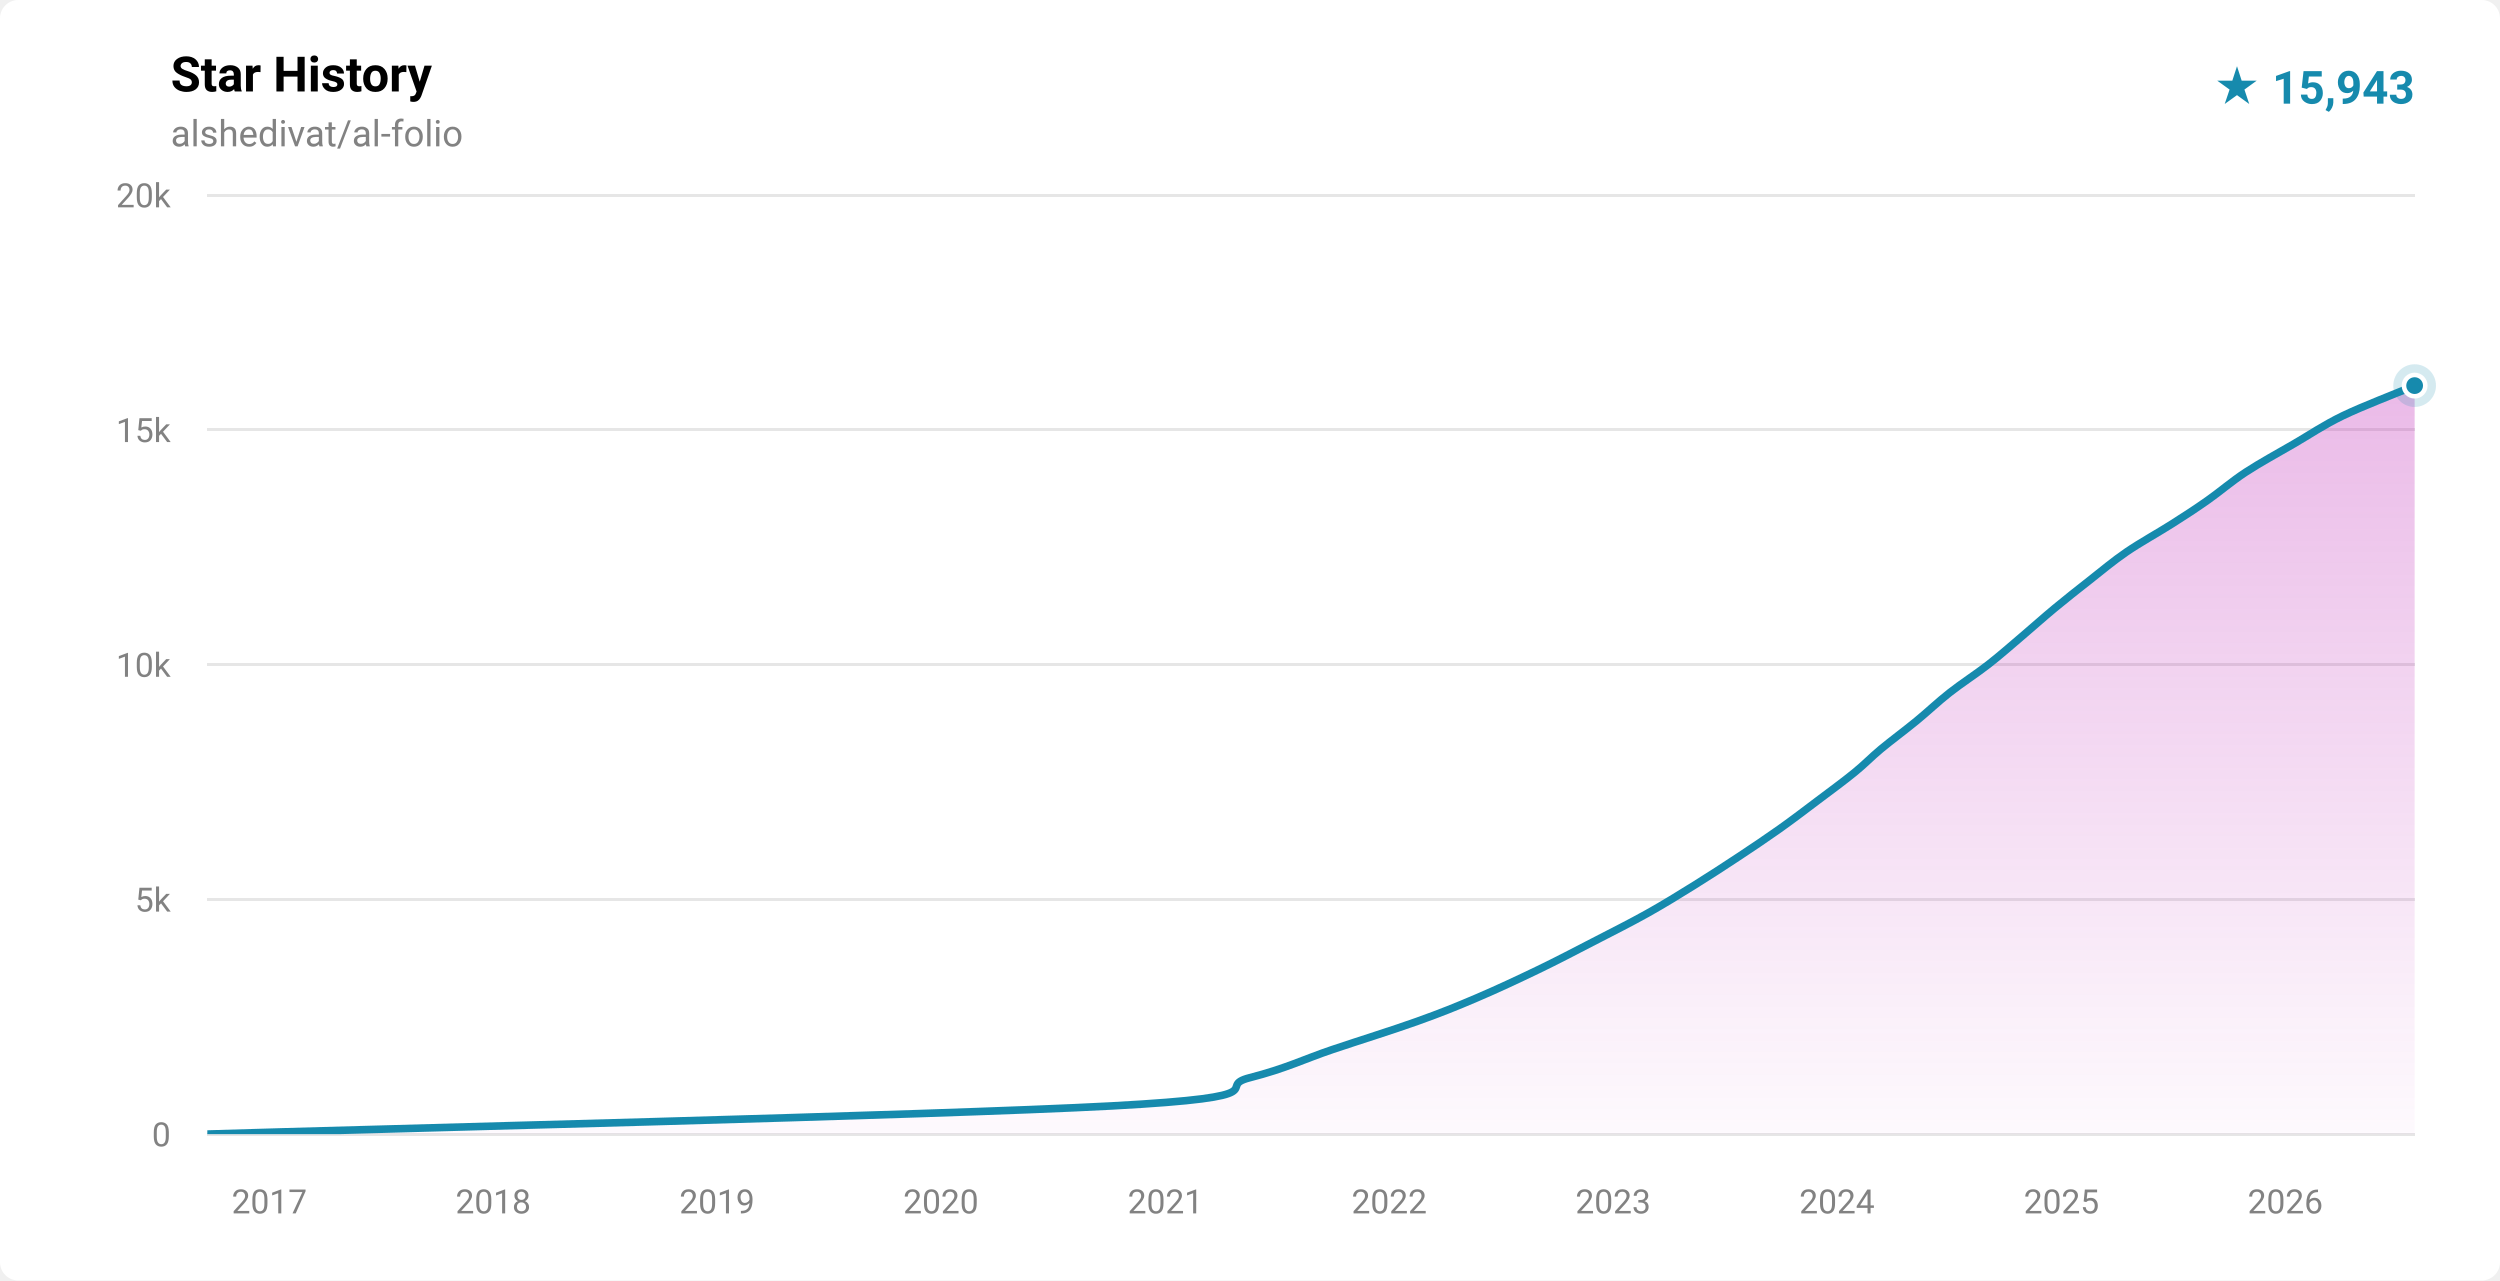
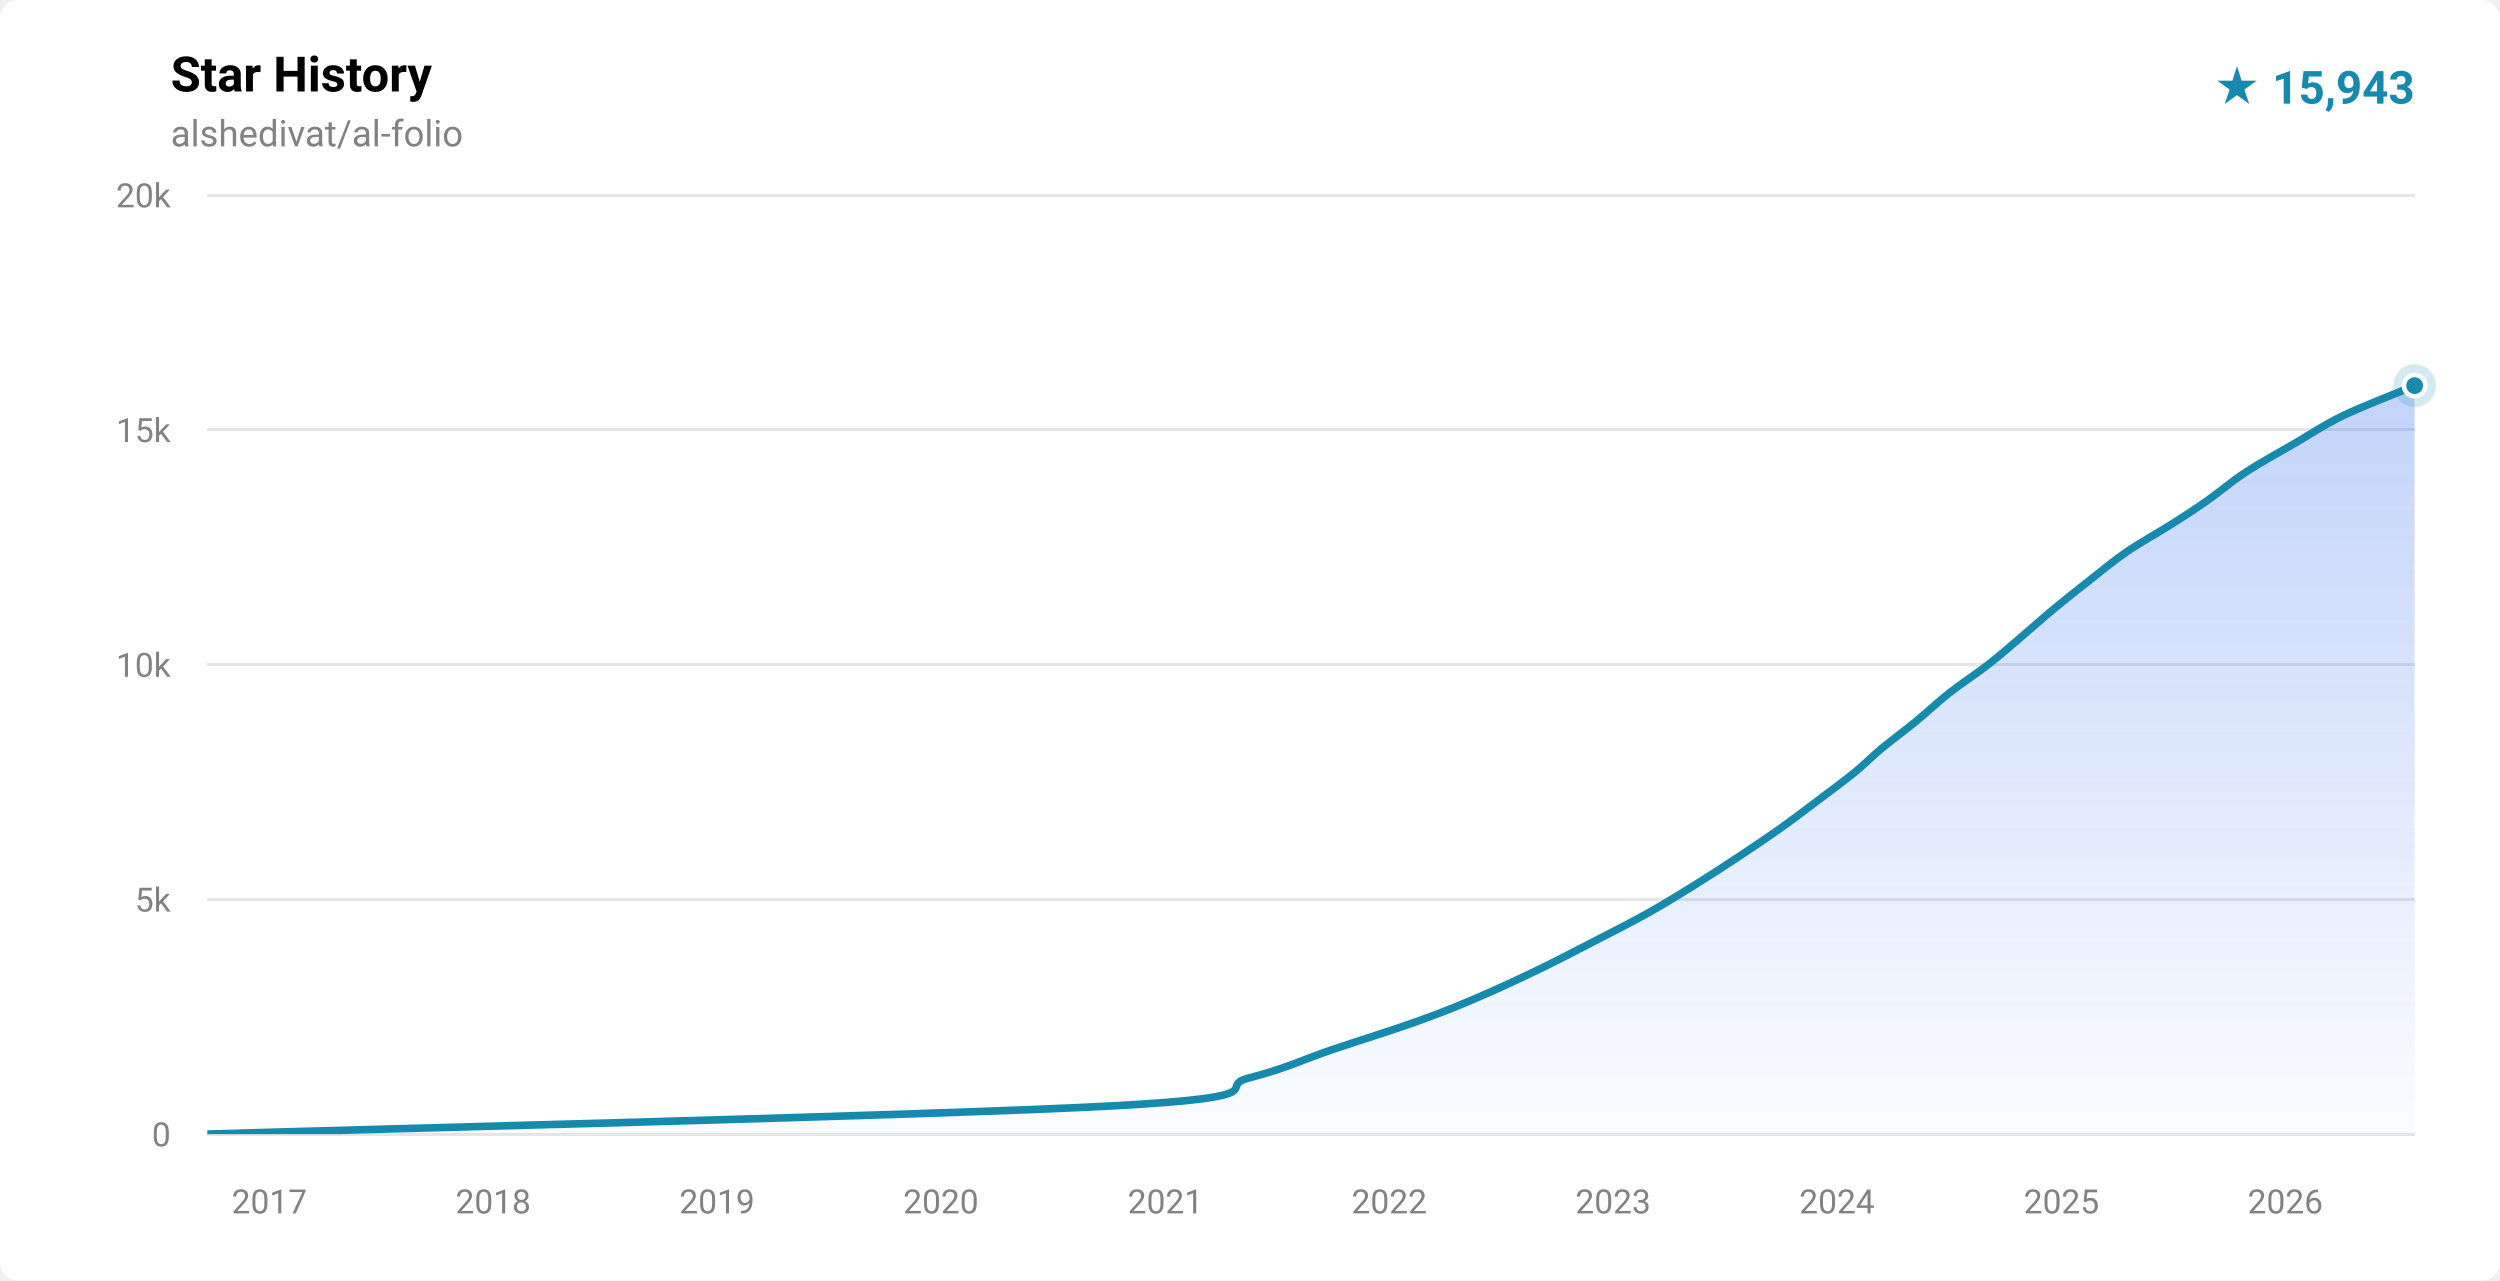
<svg xmlns="http://www.w3.org/2000/svg" width="820" height="420" viewBox="0 0 820 420" role="img" aria-label="Star history for alshedivat/al-folio: 15943 stars">
  <defs>
    <linearGradient id="fill-light" x1="0" y1="0" x2="0" y2="1">
-       <stop offset="0%" stop-color="rgba(181,9,172,0.28)" />
-       <stop offset="100%" stop-color="rgba(181,9,172,0.02)" />
+       <stop offset="0%" stop-color="rgba(37,99,235,0.28)" />
+       <stop offset="100%" stop-color="rgba(37,99,235,0.02)" />
    </linearGradient>
    <clipPath id="plot-light">
      <rect x="68" y="64" width="724" height="308" />
    </clipPath>
  </defs>
  <style>
    .ttl { font: 600 16px -apple-system,BlinkMacSystemFont,'Segoe UI',Roboto,'Helvetica Neue',Arial,sans-serif; fill: #000000; }
    .sub { font: 400 12px -apple-system,BlinkMacSystemFont,'Segoe UI',Roboto,'Helvetica Neue',Arial,sans-serif; fill: #828282; }
    .ax  { font: 400 11px -apple-system,BlinkMacSystemFont,'Segoe UI',Roboto,'Helvetica Neue',Arial,sans-serif; fill: #828282; }
    .tot { font: 700 15px -apple-system,BlinkMacSystemFont,'Segoe UI',Roboto,'Helvetica Neue',Arial,sans-serif; fill: #168aad; }
  </style>
  <rect width="820" height="420" fill="#ffffff" rx="6" />
  <text x="56" y="30" class="ttl">Star History</text>
  <text x="56" y="48" class="sub">alshedivat/al-folio</text>
  <text x="792" y="34" text-anchor="end" class="tot">★ 15,943</text>
  <g stroke="rgba(0,0,0,0.10)" stroke-width="1" shape-rendering="crispEdges">
    <line x1="68" y1="372.00" x2="792" y2="372.00" />
    <line x1="68" y1="295.00" x2="792" y2="295.00" />
    <line x1="68" y1="218.00" x2="792" y2="218.00" />
    <line x1="68" y1="141.00" x2="792" y2="141.00" />
    <line x1="68" y1="64.00" x2="792" y2="64.00" />
  </g>
  <g>
    <text x="56" y="376.00" text-anchor="end" class="ax">0</text>
    <text x="56" y="299.00" text-anchor="end" class="ax">5k</text>
    <text x="56" y="222.00" text-anchor="end" class="ax">10k</text>
    <text x="56" y="145.00" text-anchor="end" class="ax">15k</text>
    <text x="56" y="68.00" text-anchor="end" class="ax">20k</text>
  </g>
  <g>
    <text x="88.34" y="398" text-anchor="middle" class="ax">2017</text>
    <text x="161.77" y="398" text-anchor="middle" class="ax">2018</text>
    <text x="235.19" y="398" text-anchor="middle" class="ax">2019</text>
    <text x="308.62" y="398" text-anchor="middle" class="ax">2020</text>
    <text x="382.25" y="398" text-anchor="middle" class="ax">2021</text>
    <text x="455.67" y="398" text-anchor="middle" class="ax">2022</text>
    <text x="529.10" y="398" text-anchor="middle" class="ax">2023</text>
    <text x="602.52" y="398" text-anchor="middle" class="ax">2024</text>
    <text x="676.15" y="398" text-anchor="middle" class="ax">2025</text>
    <text x="749.58" y="398" text-anchor="middle" class="ax">2026</text>
  </g>
  <g clip-path="url(#plot-light)">
    <path d="M 68.00,371.98 C 117.46,370.44 307.76,365.82 364.74,362.74 C 421.72,359.66 397.83,356.58 409.88,353.50 C 421.92,350.42 427.86,347.34 437.01,344.26 C 446.16,341.18 456.90,337.85 464.79,335.02 C 472.68,332.20 477.75,330.15 484.36,327.32 C 490.98,324.50 498.10,321.16 504.49,318.08 C 510.88,315.00 516.73,311.92 522.70,308.84 C 528.67,305.76 534.80,302.68 540.31,299.60 C 545.82,296.52 550.78,293.44 555.74,290.36 C 560.70,287.28 565.43,284.20 570.09,281.12 C 574.75,278.04 579.35,274.96 583.69,271.88 C 588.03,268.80 592.05,265.72 596.14,262.64 C 600.23,259.56 604.78,256.23 608.24,253.40 C 611.71,250.58 613.55,248.53 616.94,245.70 C 620.34,242.88 624.86,239.54 628.61,236.46 C 632.37,233.38 635.54,230.30 639.46,227.22 C 643.38,224.14 648.18,221.06 652.14,217.98 C 656.09,214.90 659.55,211.82 663.18,208.74 C 666.82,205.66 670.22,202.58 673.94,199.50 C 677.65,196.42 681.56,193.34 685.49,190.26 C 689.42,187.18 693.01,184.10 697.52,181.02 C 702.02,177.94 708.08,174.61 712.51,171.78 C 716.95,168.96 720.11,166.91 724.13,164.08 C 728.15,161.26 731.95,157.92 736.65,154.84 C 741.36,151.76 747.05,148.68 752.36,145.60 C 757.66,142.52 762.11,139.44 768.47,136.36 C 774.83,133.28 786.60,128.77 790.52,127.12 C 794.44,125.48 791.75,126.59 792.00,126.48 L 792.00,372.00 L 68.00,372.00 Z" fill="url(#fill-light)" />
    <path d="M 68.00,371.98 C 117.46,370.44 307.76,365.82 364.74,362.74 C 421.72,359.66 397.83,356.58 409.88,353.50 C 421.92,350.42 427.86,347.34 437.01,344.26 C 446.16,341.18 456.90,337.85 464.79,335.02 C 472.68,332.20 477.75,330.15 484.36,327.32 C 490.98,324.50 498.10,321.16 504.49,318.08 C 510.88,315.00 516.73,311.92 522.70,308.84 C 528.67,305.76 534.80,302.68 540.31,299.60 C 545.82,296.52 550.78,293.44 555.74,290.36 C 560.70,287.28 565.43,284.20 570.09,281.12 C 574.75,278.04 579.35,274.96 583.69,271.88 C 588.03,268.80 592.05,265.72 596.14,262.64 C 600.23,259.56 604.78,256.23 608.24,253.40 C 611.71,250.58 613.55,248.53 616.94,245.70 C 620.34,242.88 624.86,239.54 628.61,236.46 C 632.37,233.38 635.54,230.30 639.46,227.22 C 643.38,224.14 648.18,221.06 652.14,217.98 C 656.09,214.90 659.55,211.82 663.18,208.74 C 666.82,205.66 670.22,202.58 673.94,199.50 C 677.65,196.42 681.56,193.34 685.49,190.26 C 689.42,187.18 693.01,184.10 697.52,181.02 C 702.02,177.94 708.08,174.61 712.51,171.78 C 716.95,168.96 720.11,166.91 724.13,164.08 C 728.15,161.26 731.95,157.92 736.65,154.84 C 741.36,151.76 747.05,148.68 752.36,145.60 C 757.66,142.52 762.11,139.44 768.47,136.36 C 774.83,133.28 786.60,128.77 790.52,127.12 C 794.44,125.48 791.75,126.59 792.00,126.48" fill="none" stroke="#168aad" stroke-width="2.5" stroke-linecap="round" stroke-linejoin="round" />
  </g>
  <circle cx="792.00" cy="126.48" r="7" fill="#168aad" opacity="0.18" />
  <circle cx="792.00" cy="126.48" r="3.5" fill="#168aad" stroke="#ffffff" stroke-width="1.5" />
</svg>
